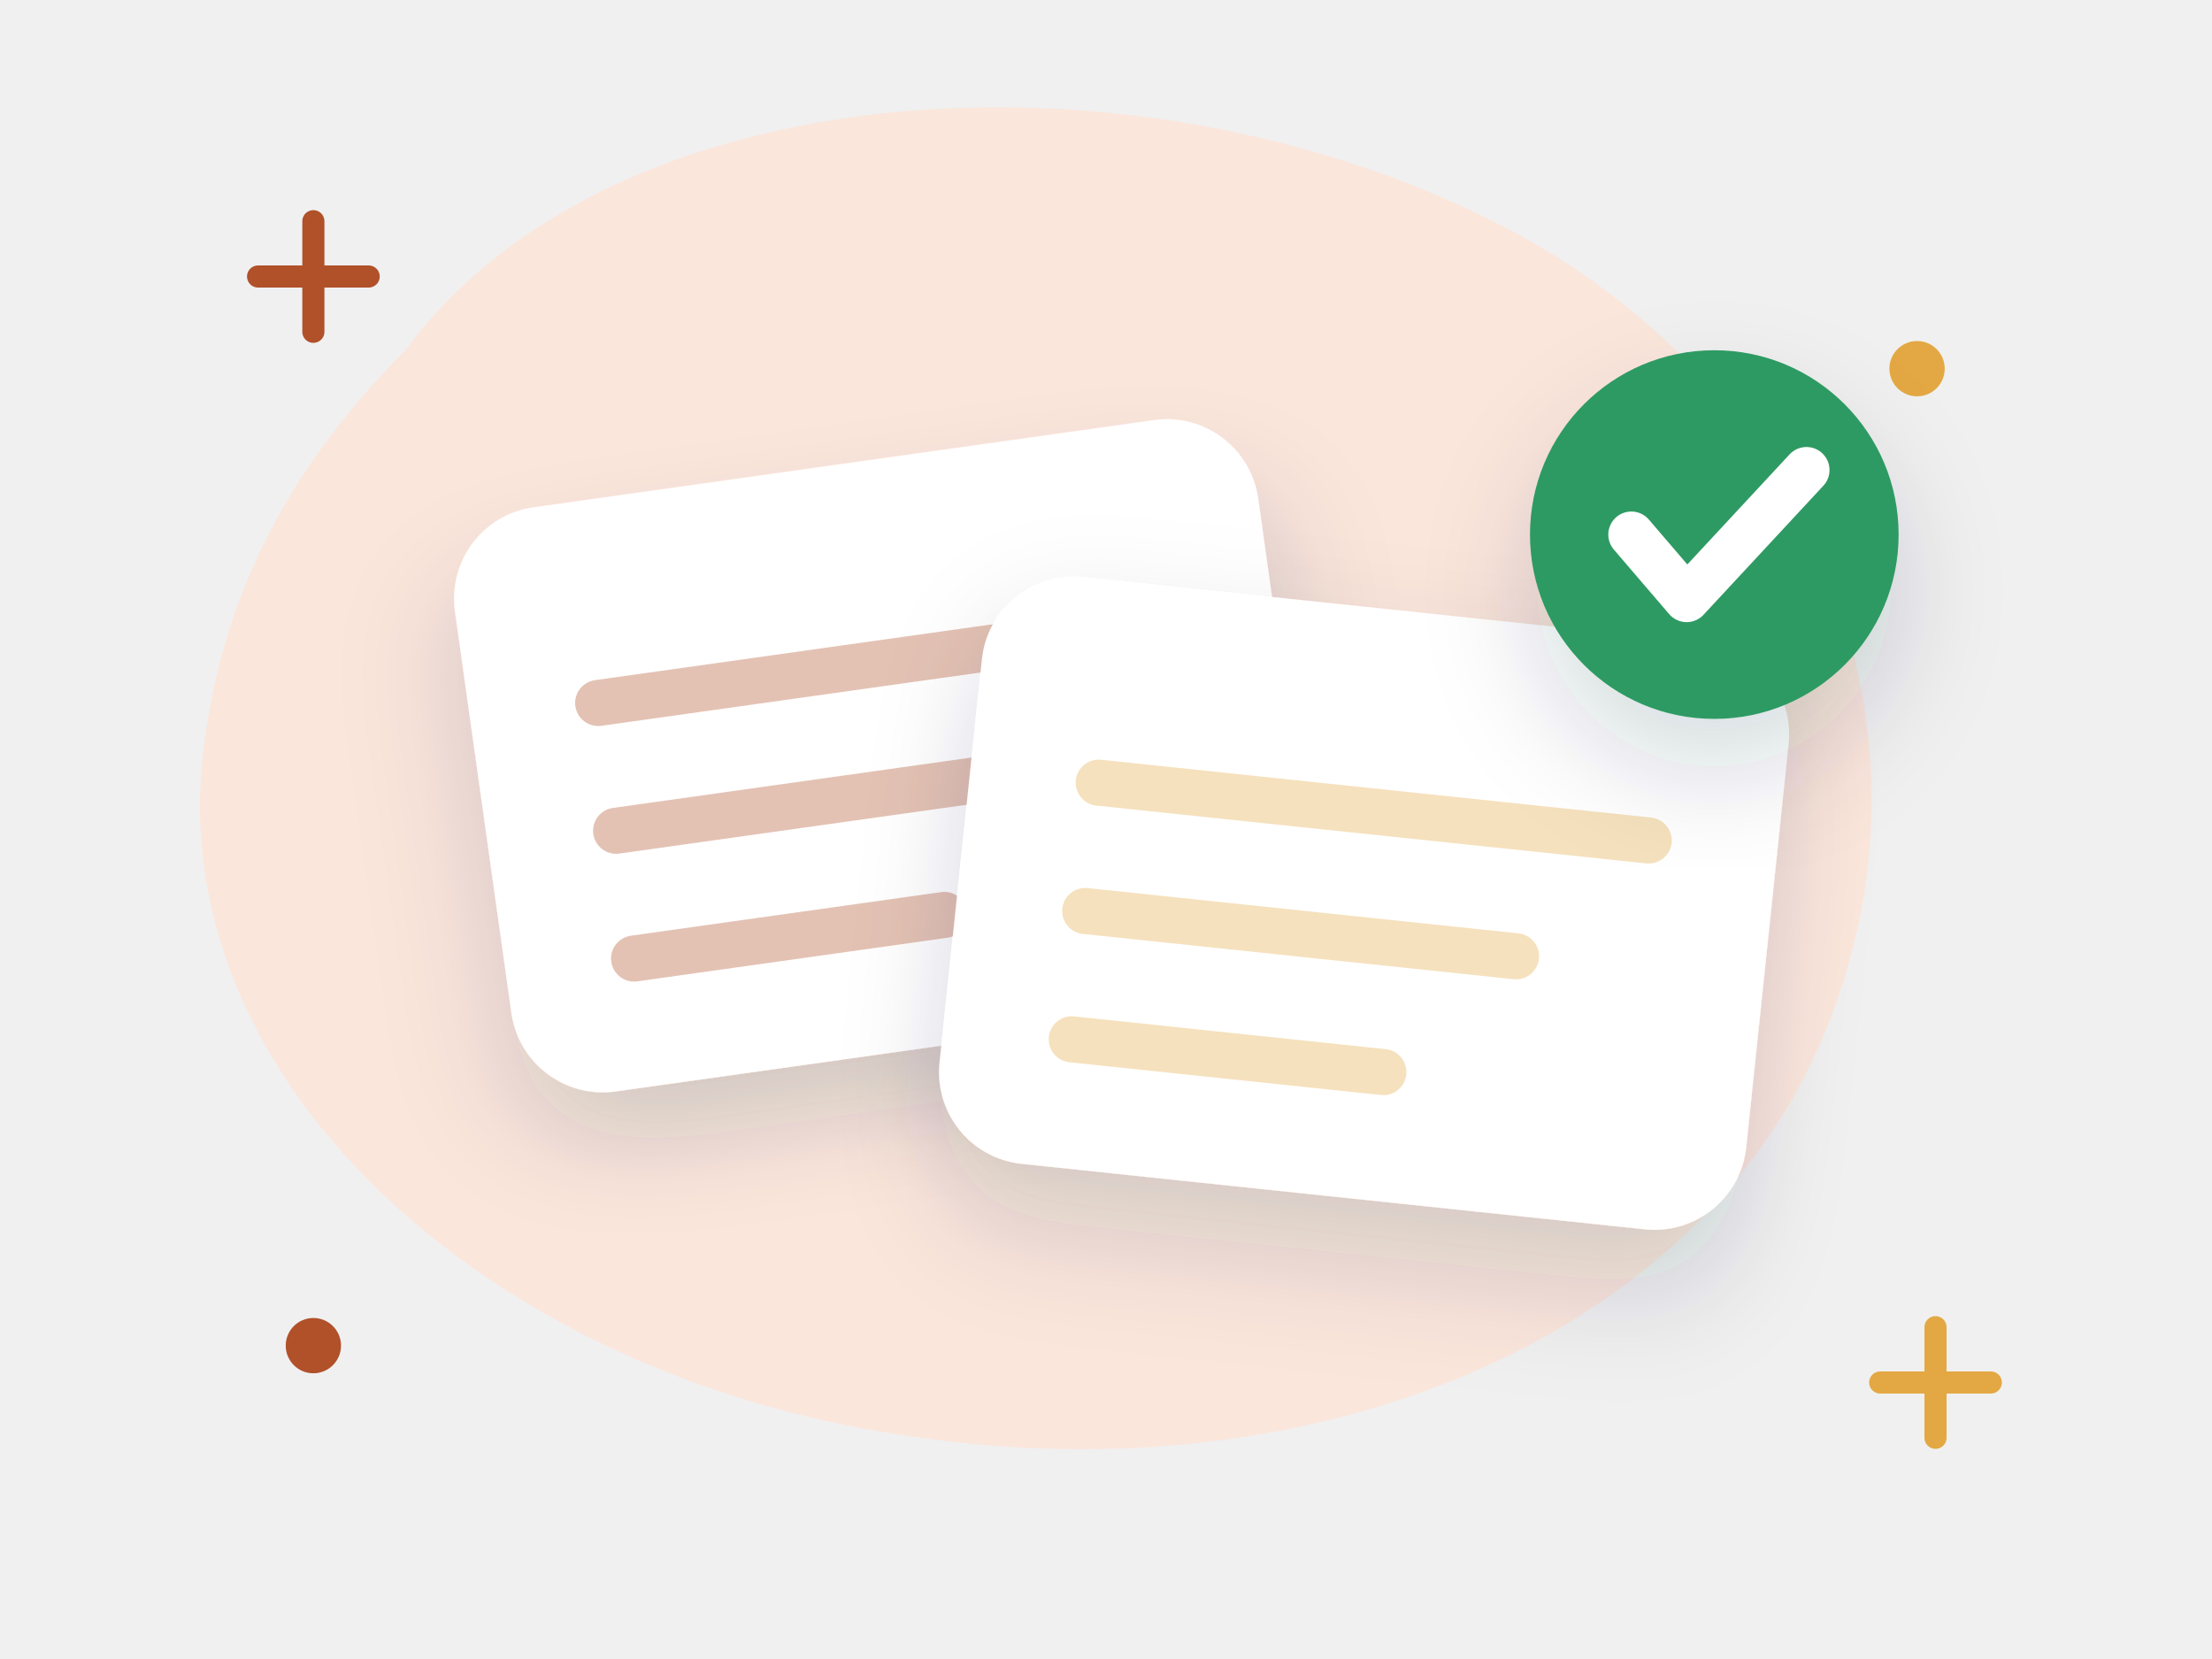
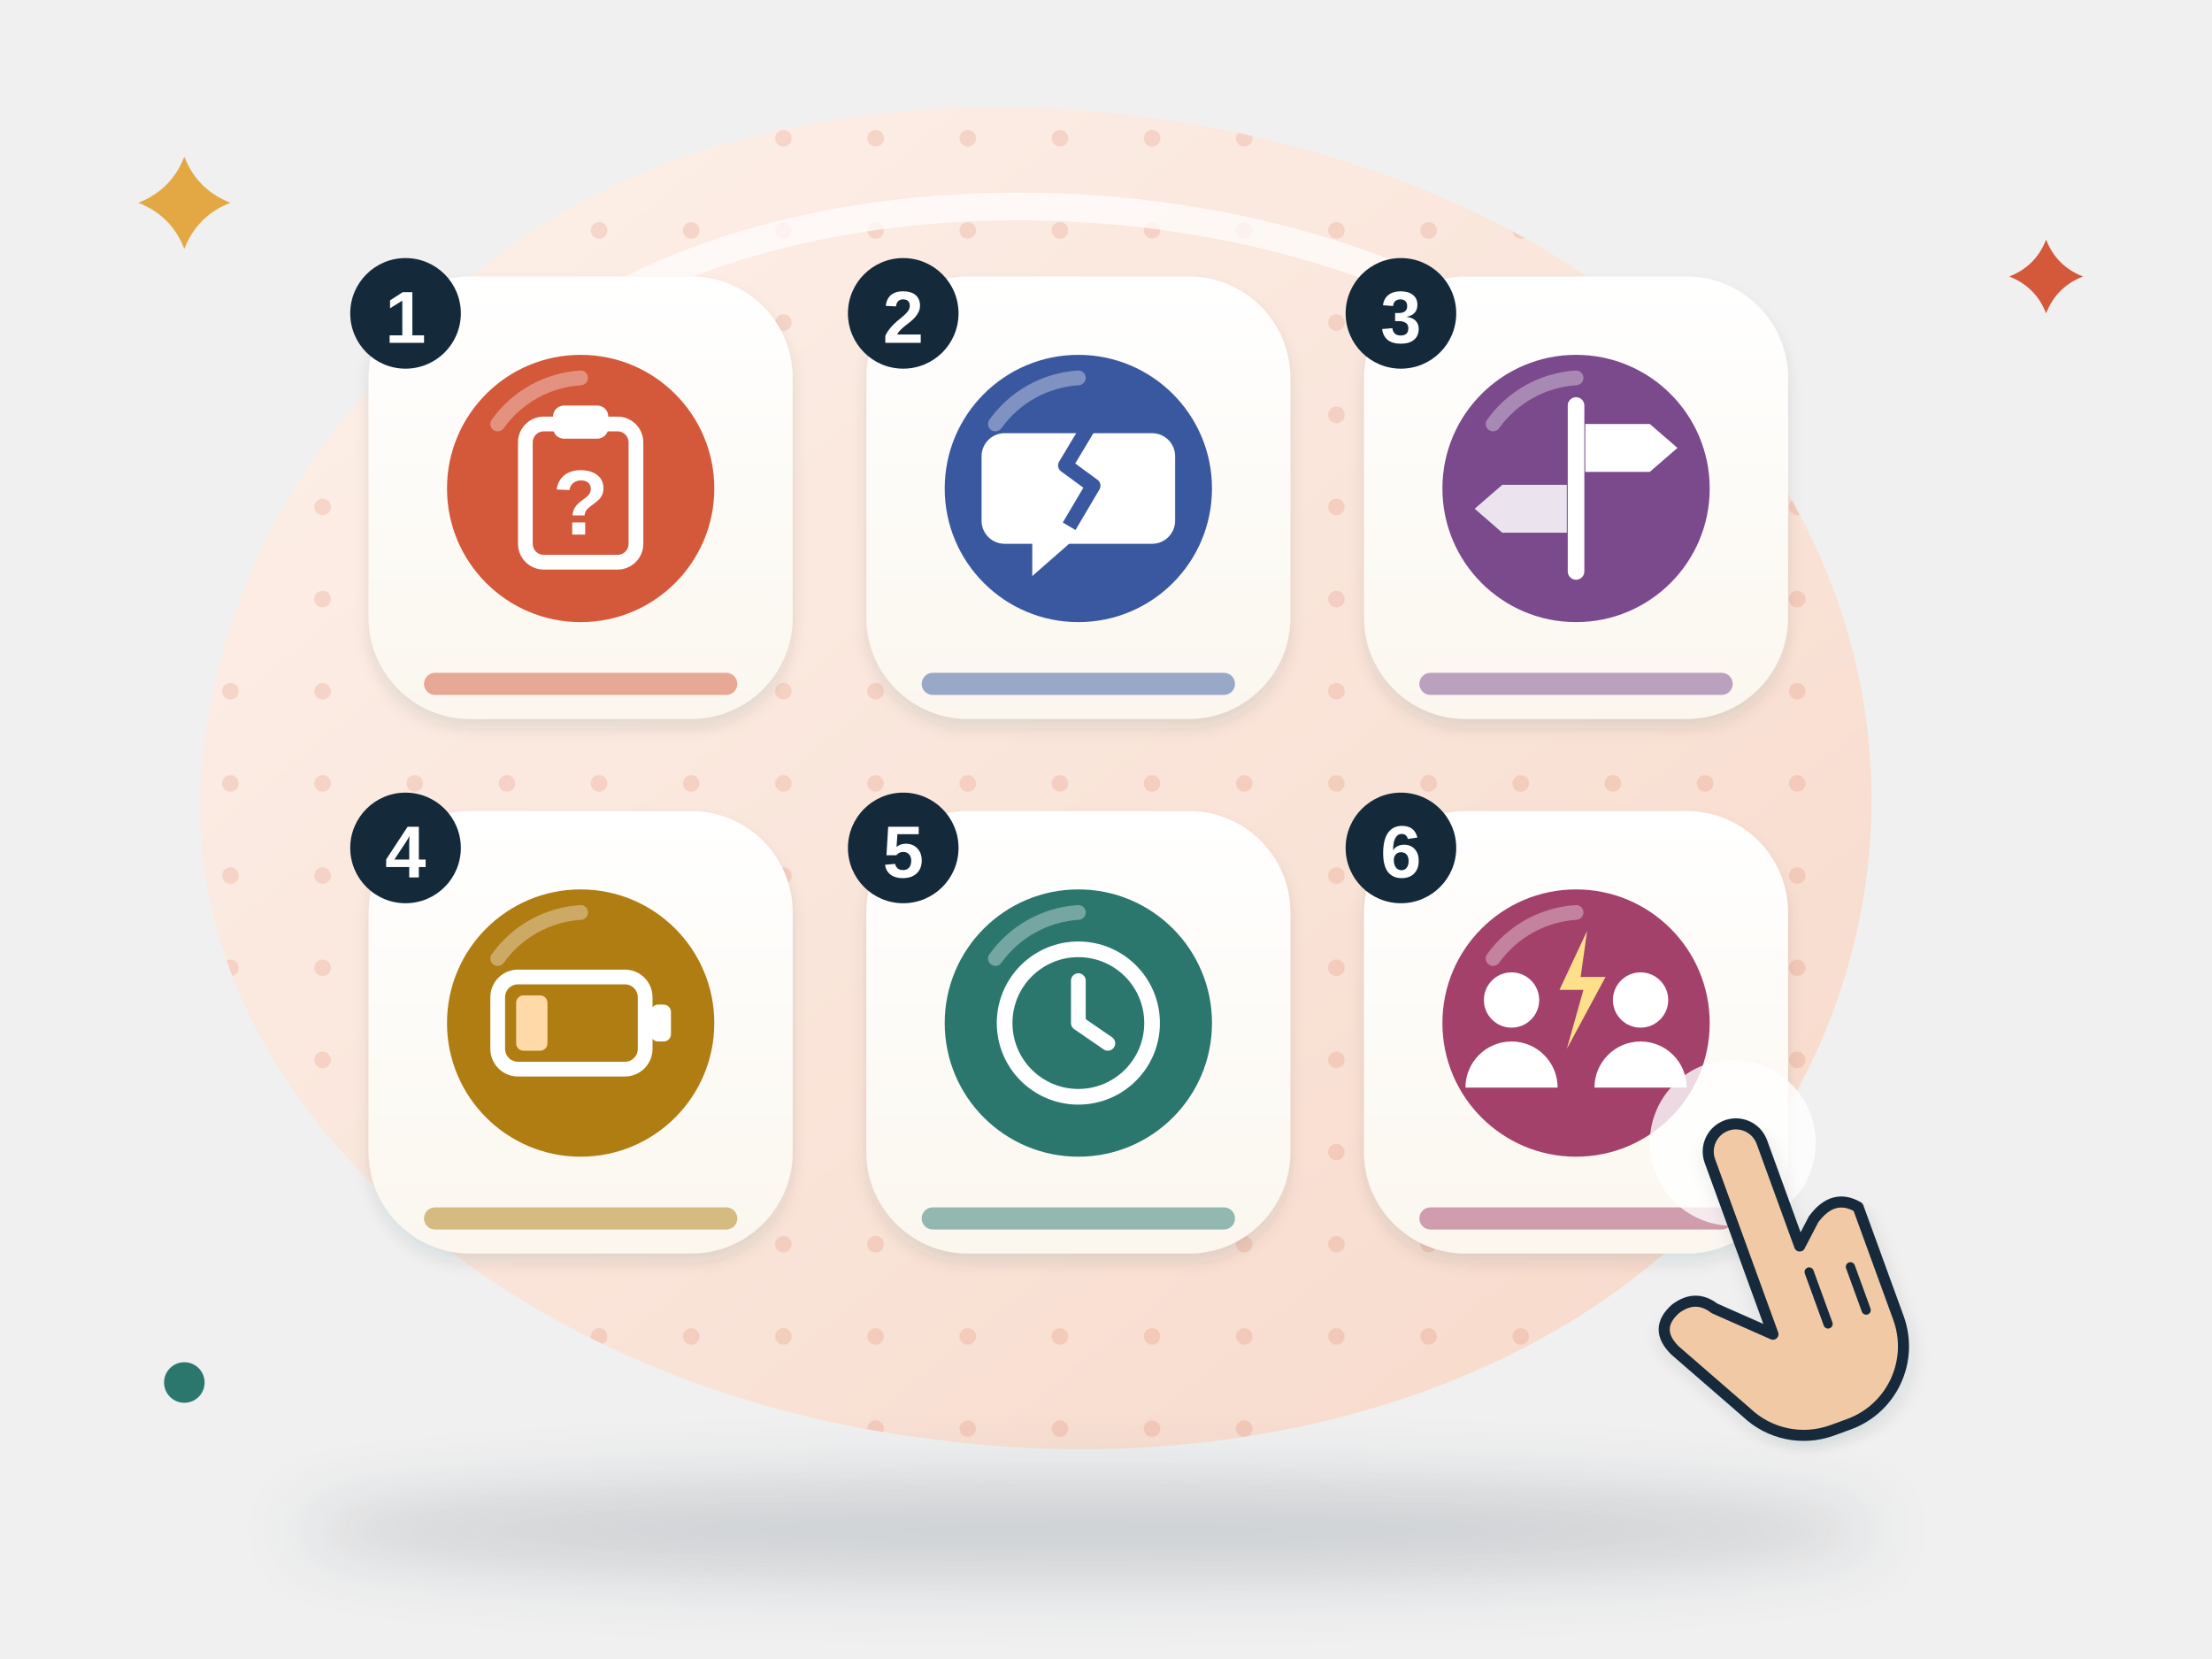
- <svg xmlns="http://www.w3.org/2000/svg" viewBox="0 0 240 180" fill="none" role="img" aria-label="Group-work problems">
-   <style>.fl{animation:fl 5s ease-in-out infinite;transform-box:fill-box;transform-origin:center}.f2{animation-delay:-1.7s}.f3{animation-delay:-3.3s}
- .tw{animation:tw 2.8s ease-in-out infinite;transform-box:fill-box;transform-origin:center}.t2{animation-delay:-1.4s}
- .sp{animation:sp 9s linear infinite;transform-box:fill-box;transform-origin:center}.pu{animation:pu 2.2s ease-in-out infinite;transform-box:fill-box;transform-origin:center}
- .dr{stroke-dasharray:6 8;animation:dr 1.6s linear infinite}.bl{animation:bl 4s infinite;transform-box:fill-box;transform-origin:center}
- .sw{animation:sw 3s ease-in-out infinite;transform-box:fill-box;transform-origin:top center}
- @keyframes fl{0%,100%{transform:translateY(0)}50%{transform:translateY(-6px)}}@keyframes tw{0%,100%{opacity:.3;transform:scale(.7)}50%{opacity:1;transform:scale(1.05)}}
- @keyframes sp{to{transform:rotate(360deg)}}@keyframes pu{0%,100%{transform:scale(1)}15%{transform:scale(1.12)}30%{transform:scale(1)}}
- @keyframes dr{to{stroke-dashoffset:-28}}@keyframes bl{0%,92%,100%{transform:scaleY(1)}95%{transform:scaleY(.1)}}@keyframes sw{50%{transform:rotate(6deg)}}
- @media (prefers-reduced-motion:reduce){*{animation:none!important}}</style>
+ <svg xmlns="http://www.w3.org/2000/svg" viewBox="0 0 240 180" fill="none" role="img" aria-label="Six numbered tiles show common group-work problems: a task list with a question mark, a broken speech bubble, a signpost pointing two ways, a low battery, a clock and a lightning bolt, with a finger tapping one tile">
+   <style>
+ .tw{animation:tw 3s ease-in-out infinite;transform-box:fill-box;transform-origin:center}.t2{animation-delay:-1s}.t3{animation-delay:-2s}
+ .pu{animation:pu 2.6s ease-out infinite;transform-box:fill-box;transform-origin:center}
+ @keyframes tw{0%,100%{opacity:.35;transform:scale(.65)}50%{opacity:1;transform:scale(1.05)}}
+ @keyframes pu{0%{opacity:.7;transform:scale(.6)}100%{opacity:0;transform:scale(1.6)}}
+ .tp{animation:tp 2.6s ease-in-out infinite}@keyframes tp{0%,100%{transform:translate(0,0)}50%{transform:translate(-2px,-3px)}}
+ @media (prefers-reduced-motion: reduce) { * { animation: none !important; } }
+ </style>
  <defs>
-     <filter id="s" x="-30%" y="-30%" width="160%" height="170%">
-       <feDropShadow dx="0" dy="6" stdDeviation="6" flood-color="#14293a" flood-opacity=".16" />
+     <linearGradient id="g3-bg" x1="0" y1="0" x2="1" y2="1">
+       <stop offset="0" stop-color="#fdf1ea" />
+       <stop offset="1" stop-color="#f7d9ca" />
+     </linearGradient>
+     <pattern id="g3-dots" width="10" height="10" patternUnits="userSpaceOnUse">
+       <circle cx="5" cy="5" r=".9" fill="#d4583a" opacity=".16" />
+     </pattern>
+     <filter id="g3-sh" x="-30%" y="-30%" width="160%" height="170%">
+       <feDropShadow dx="0" dy="4" stdDeviation="4" flood-color="#14293a" flood-opacity=".16" />
+       <feDropShadow dx="0" dy="1" stdDeviation=".8" flood-color="#14293a" flood-opacity=".1" />
    </filter>
+     <filter id="g3-blur" x="-20%" y="-200%" width="140%" height="500%">
+       <feGaussianBlur stdDeviation="3.5" />
+     </filter>
+     <linearGradient id="g3-card" x1="0" y1="0" x2="0" y2="1">
+       <stop offset="0" stop-color="#fff" />
+       <stop offset="1" stop-color="#fbf7ef" />
+     </linearGradient>
  </defs>
-   <path d="M44 38c22-30 78-34 118-14 34 17 50 54 36 88-14 34-56 50-98 44C54 150 18 118 22 82c2-18 10-32 22-44z" fill="#fbe6dc" />
-   <path class="tw" d="M28 30h12m-6-6v12" stroke="#b0512a" stroke-width="2.4" stroke-linecap="round" />
-   <path class="tw t2" d="M204 150h12m-6-6v12" stroke="#e3a843" stroke-width="2.4" stroke-linecap="round" />
-   <circle class="tw t2" cx="208" cy="40" r="3" fill="#e3a843" />
-   <circle class="tw" cx="34" cy="146" r="3" fill="#b0512a" />
-   <g class="fl">
-     <g transform="rotate(-8 96.0 82.0)" filter="url(#s)">
-       <rect x="52" y="50" width="88" height="64" rx="10" fill="#fff" />
-       <path d="M66 72h60" stroke="#b0512a" stroke-opacity=".35" stroke-width="5" stroke-linecap="round" />
-       <path d="M66 86h47" stroke="#b0512a" stroke-opacity=".35" stroke-width="5" stroke-linecap="round" />
-       <path d="M66 100h34" stroke="#b0512a" stroke-opacity=".35" stroke-width="5" stroke-linecap="round" />
+   <g>
+     <path d="M44 38c22-30 78-34 118-14 34 17 50 54 36 88-14 34-56 50-98 44C54 150 18 118 22 82c2-18 10-32 22-44z" fill="url(#g3-bg)" />
+     <path d="M44 38c22-30 78-34 118-14 34 17 50 54 36 88-14 34-56 50-98 44C54 150 18 118 22 82c2-18 10-32 22-44z" fill="url(#g3-dots)" />
+     <path d="M52 44c20-24 70-28 104-12" stroke="#fff" stroke-opacity=".7" stroke-width="3" stroke-linecap="round" fill="none" />
+   </g>
+   <ellipse cx="118" cy="166" rx="86" ry="5.5" fill="#14293a" opacity=".16" filter="url(#g3-blur)" />
+   <g filter="url(#g3-sh)">
+     <rect x="40" y="30" width="46" height="48" rx="11" fill="url(#g3-card)" />
+   </g>
+   <rect x="46" y="73" width="34" height="2.4" rx="1.2" fill="#d4583a" opacity=".5" />
+   <circle cx="63" cy="53" r="14.5" fill="#d4583a" />
+   <path d="M54 46a12 12 0 0 1 9-5" stroke="#fff" stroke-opacity=".35" stroke-width="1.6" stroke-linecap="round" fill="none" />
+   <rect x="57" y="46" width="12" height="15" rx="2" fill="none" stroke="#fff" stroke-width="1.6" />
+   <rect x="60" y="44" width="6" height="3.6" rx="1.2" fill="#fff" />
+   <text x="63" y="58" font-family="'Helvetica Neue', Arial, sans-serif" font-size="10" font-weight="900" fill="#fff" text-anchor="middle">?</text>
+   <circle cx="44" cy="34" r="6" fill="#14293a" />
+   <text x="44" y="37.2" font-family="'Helvetica Neue', Arial, sans-serif" font-size="8" font-weight="800" fill="#fff" text-anchor="middle">1</text>
+   <g filter="url(#g3-sh)">
+     <rect x="94" y="30" width="46" height="48" rx="11" fill="url(#g3-card)" />
+   </g>
+   <rect x="100" y="73" width="34" height="2.4" rx="1.2" fill="#3a58a0" opacity=".5" />
+   <circle cx="117" cy="53" r="14.5" fill="#3a58a0" />
+   <path d="M108 46a12 12 0 0 1 9-5" stroke="#fff" stroke-opacity=".35" stroke-width="1.6" stroke-linecap="round" fill="none" />
+   <path d="M109 47h16a2.5 2.5 0 0 1 2.5 2.5v7a2.5 2.5 0 0 1-2.5 2.5h-9l-4 3.5v-3.5h-3a2.5 2.5 0 0 1-2.5-2.5v-7a2.5 2.5 0 0 1 2.5-2.5z" fill="#fff" />
+   <path d="M118 46.5l-2.4 4 3 2.2-2.6 4.4" stroke="#3a58a0" stroke-width="1.6" fill="none" stroke-linejoin="round" />
+   <circle cx="98" cy="34" r="6" fill="#14293a" />
+   <text x="98" y="37.2" font-family="'Helvetica Neue', Arial, sans-serif" font-size="8" font-weight="800" fill="#fff" text-anchor="middle">2</text>
+   <g filter="url(#g3-sh)">
+     <rect x="148" y="30" width="46" height="48" rx="11" fill="url(#g3-card)" />
+   </g>
+   <rect x="154" y="73" width="34" height="2.4" rx="1.2" fill="#7a4a8c" opacity=".5" />
+   <circle cx="171" cy="53" r="14.5" fill="#7a4a8c" />
+   <path d="M162 46a12 12 0 0 1 9-5" stroke="#fff" stroke-opacity=".35" stroke-width="1.6" stroke-linecap="round" fill="none" />
+   <path d="M171 44v18" stroke="#fff" stroke-width="1.8" stroke-linecap="round" />
+   <path d="M172 46h7l3 2.6-3 2.6h-7z" fill="#fff" />
+   <path d="M170 52.6h-7l-3 2.6 3 2.6h7z" fill="#fff" opacity=".85" />
+   <circle cx="152" cy="34" r="6" fill="#14293a" />
+   <text x="152" y="37.2" font-family="'Helvetica Neue', Arial, sans-serif" font-size="8" font-weight="800" fill="#fff" text-anchor="middle">3</text>
+   <g filter="url(#g3-sh)">
+     <rect x="40" y="88" width="46" height="48" rx="11" fill="url(#g3-card)" />
+   </g>
+   <rect x="46" y="131" width="34" height="2.4" rx="1.2" fill="#b07d12" opacity=".5" />
+   <circle cx="63" cy="111" r="14.5" fill="#b07d12" />
+   <path d="M54 104a12 12 0 0 1 9-5" stroke="#fff" stroke-opacity=".35" stroke-width="1.6" stroke-linecap="round" fill="none" />
+   <rect x="54" y="106" width="16" height="10" rx="2.2" fill="none" stroke="#fff" stroke-width="1.6" />
+   <rect x="70.6" y="109" width="2.2" height="4" rx=".8" fill="#fff" />
+   <rect x="56" y="108" width="3.4" height="6" rx=".8" fill="#ffd9a8" />
+   <circle cx="44" cy="92" r="6" fill="#14293a" />
+   <text x="44" y="95.2" font-family="'Helvetica Neue', Arial, sans-serif" font-size="8" font-weight="800" fill="#fff" text-anchor="middle">4</text>
+   <g filter="url(#g3-sh)">
+     <rect x="94" y="88" width="46" height="48" rx="11" fill="url(#g3-card)" />
+   </g>
+   <rect x="100" y="131" width="34" height="2.4" rx="1.2" fill="#2b776e" opacity=".5" />
+   <circle cx="117" cy="111" r="14.5" fill="#2b776e" />
+   <path d="M108 104a12 12 0 0 1 9-5" stroke="#fff" stroke-opacity=".35" stroke-width="1.6" stroke-linecap="round" fill="none" />
+   <circle cx="117" cy="111" r="8" fill="none" stroke="#fff" stroke-width="1.7" />
+   <path d="M117 106.4V111l3.2 2.2" stroke="#fff" stroke-width="1.6" fill="none" stroke-linecap="round" stroke-linejoin="round" />
+   <circle cx="98" cy="92" r="6" fill="#14293a" />
+   <text x="98" y="95.2" font-family="'Helvetica Neue', Arial, sans-serif" font-size="8" font-weight="800" fill="#fff" text-anchor="middle">5</text>
+   <g filter="url(#g3-sh)">
+     <rect x="148" y="88" width="46" height="48" rx="11" fill="url(#g3-card)" />
+   </g>
+   <rect x="154" y="131" width="34" height="2.4" rx="1.2" fill="#a3416a" opacity=".5" />
+   <circle cx="171" cy="111" r="14.5" fill="#a3416a" />
+   <path d="M162 104a12 12 0 0 1 9-5" stroke="#fff" stroke-opacity=".35" stroke-width="1.6" stroke-linecap="round" fill="none" />
+   <circle cx="164" cy="108.5" r="3" fill="#fff" />
+   <path d="M159 118a5 5 0 0 1 10 0z" fill="#fff" />
+   <circle cx="178" cy="108.5" r="3" fill="#fff" />
+   <path d="M173 118a5 5 0 0 1 10 0z" fill="#fff" />
+   <path d="M172.2 101l-3 6.4h2.6l-1.8 6.4 4.2-7.8h-2.7z" fill="#ffe08a" />
+   <circle cx="152" cy="92" r="6" fill="#14293a" />
+   <text x="152" y="95.2" font-family="'Helvetica Neue', Arial, sans-serif" font-size="8" font-weight="800" fill="#fff" text-anchor="middle">6</text>
+   <circle class="pu" cx="188" cy="124" r="9" fill="#fff" opacity=".8" />
+   <g class="tp">
+     <g transform="translate(188 124) rotate(-20)" filter="url(#g3-sh)">
+       <path d="M-3 0V-1a3 3 0 0 1 6 0v12l2.4-2.2q3-2 5 0.4V22a9 9 0 0 1-9 9h-2a9 9 0 0 1-8-5l-5-9q-1.4-3 1.6-4.2 2.6-.8 4 1.4L-3 19z" fill="#f1caa5" stroke="#14293a" stroke-width="1.2" stroke-linejoin="round" transform="translate(0 2)" />
+       <path d="M3 16v6M7.4 17v5" stroke="#14293a" stroke-width="1" stroke-linecap="round" />
    </g>
  </g>
-   <g class="fl f2">
-     <g transform="rotate(6 148.0 98.0)" filter="url(#s)">
-       <rect x="104" y="66" width="88" height="64" rx="10" fill="#fff" />
-       <path d="M118 88h60" stroke="#e3a843" stroke-opacity=".35" stroke-width="5" stroke-linecap="round" />
-       <path d="M118 102h47" stroke="#e3a843" stroke-opacity=".35" stroke-width="5" stroke-linecap="round" />
-       <path d="M118 116h34" stroke="#e3a843" stroke-opacity=".35" stroke-width="5" stroke-linecap="round" />
-     </g>
-   </g>
-   <g transform="translate(186 58)" filter="url(#s)">
-     <g class="pu">
-       <circle r="20" fill="#2f9a63" />
-       <path d="M-9 0l6 7 13-14" stroke="#fff" stroke-width="5" stroke-linecap="round" stroke-linejoin="round" fill="none" />
-     </g>
-   </g>
+   <path class="tw" d="M20 17Q21.40 20.60 25 22Q21.40 23.40 20 27Q18.60 23.40 15 22Q18.60 20.60 20 17z" fill="#e3a843" />
+   <path class="tw t2" d="M222 26Q223.12 28.88 226 30Q223.12 31.12 222 34Q220.88 31.12 218 30Q220.88 28.88 222 26z" fill="#d4583a" />
+   <circle class="tw t3" cx="20" cy="150" r="2.2" fill="#2b776e" />
</svg>
